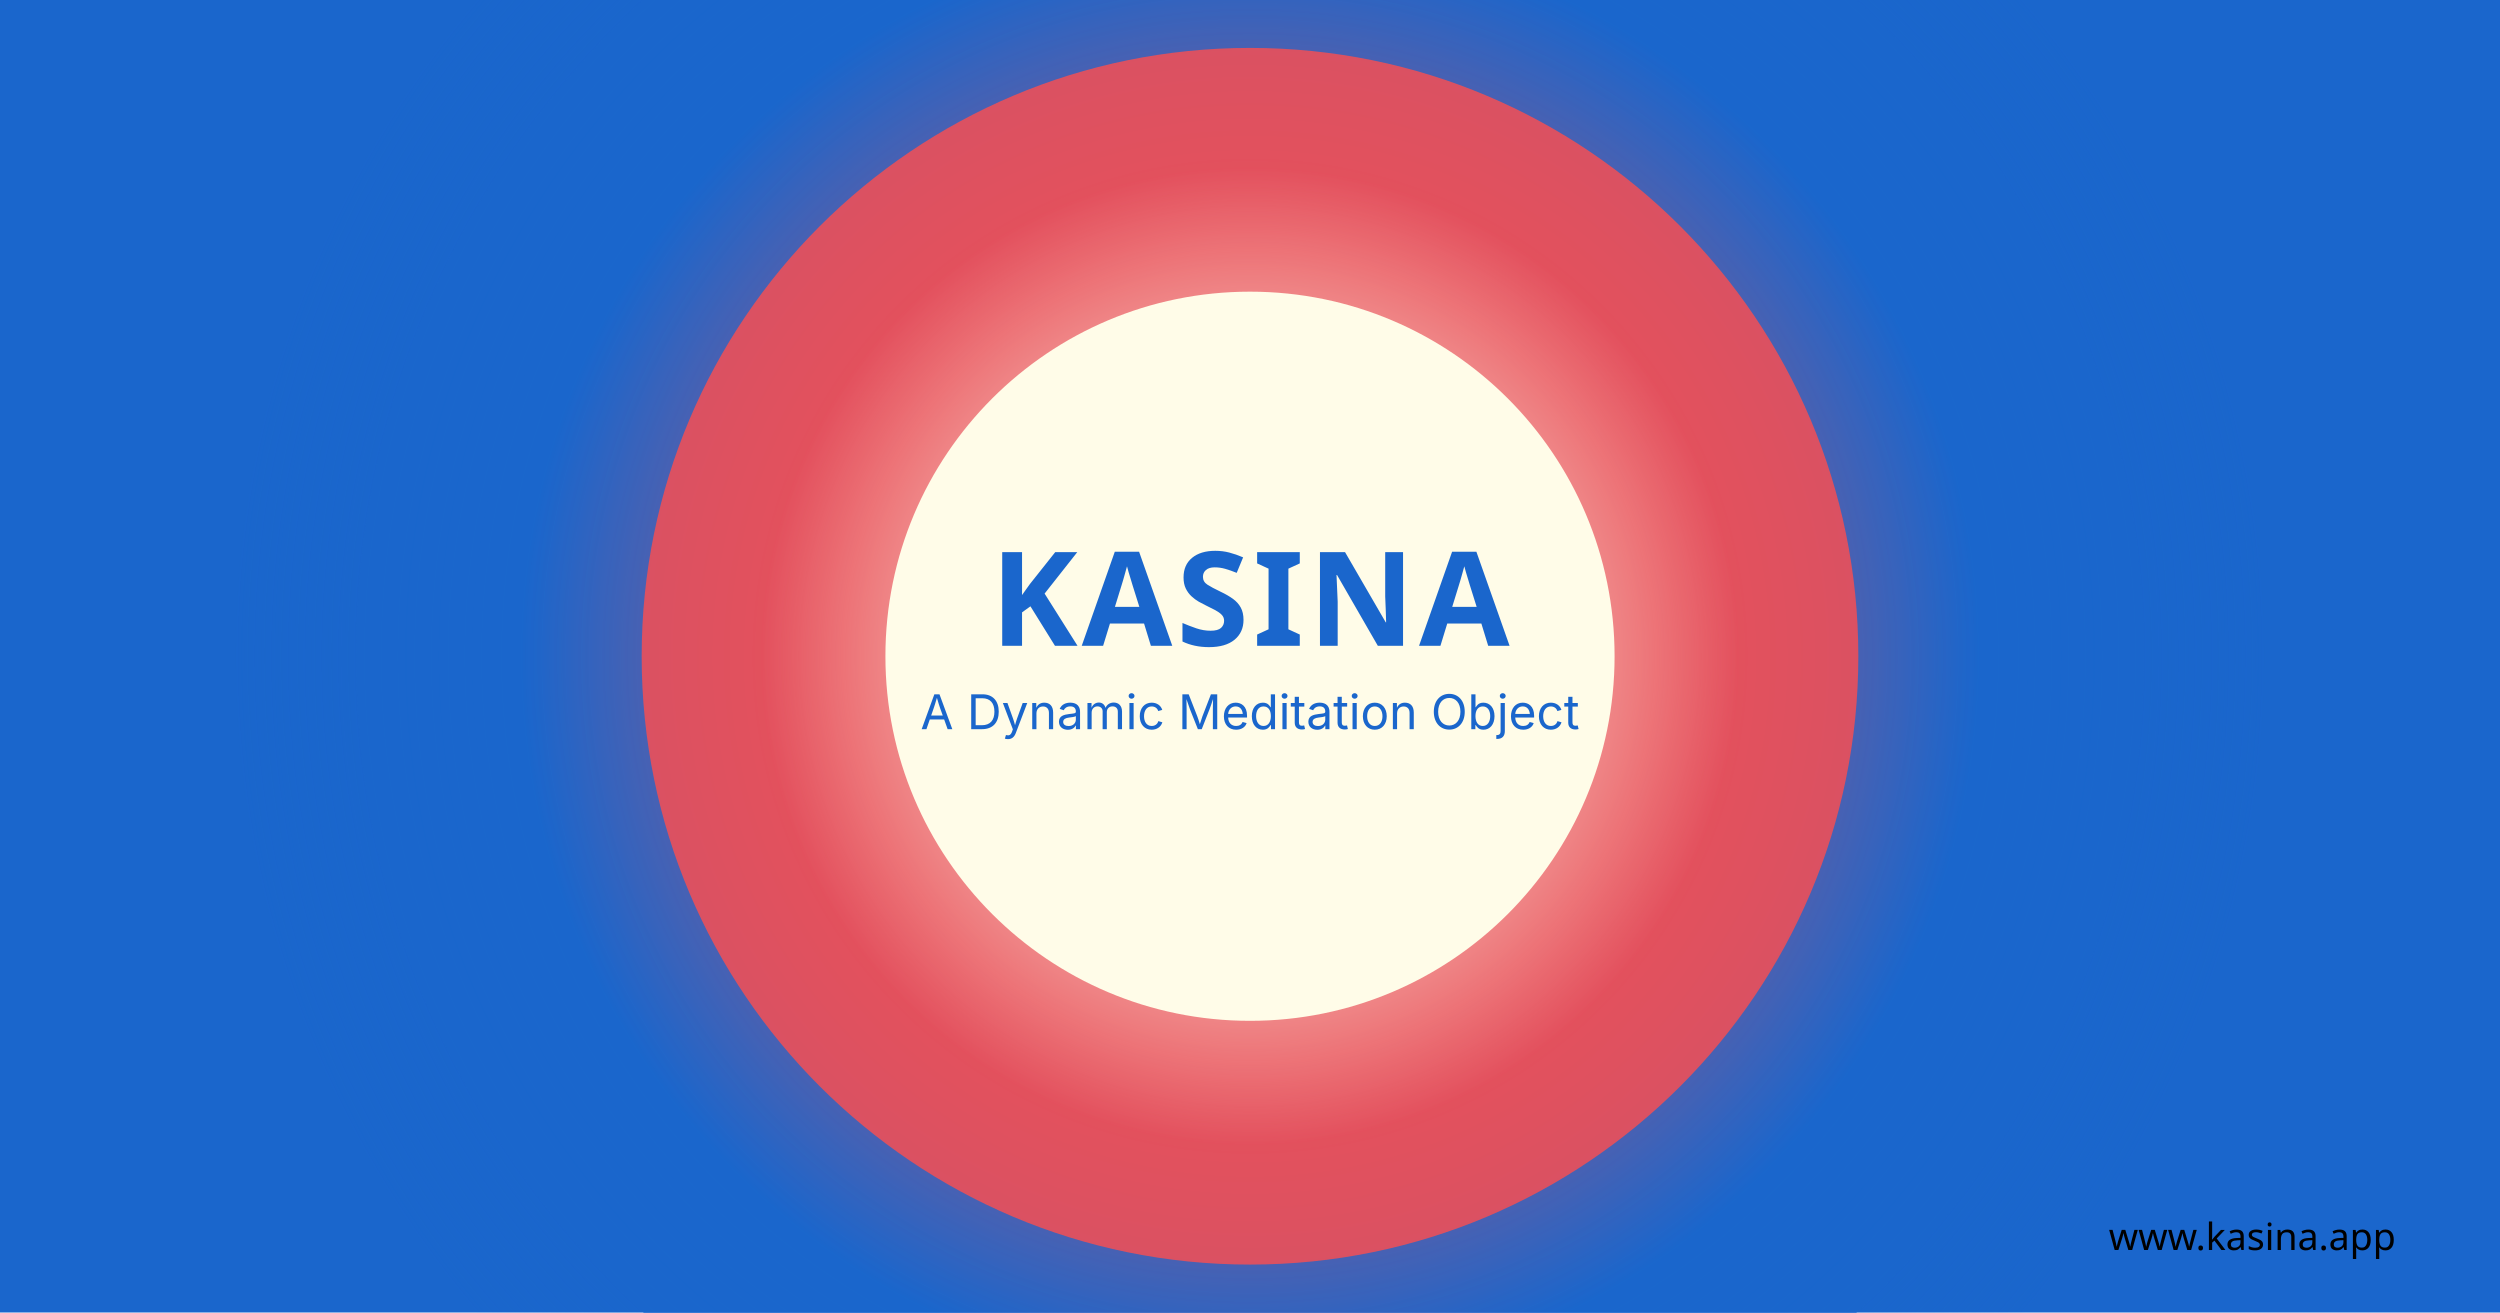
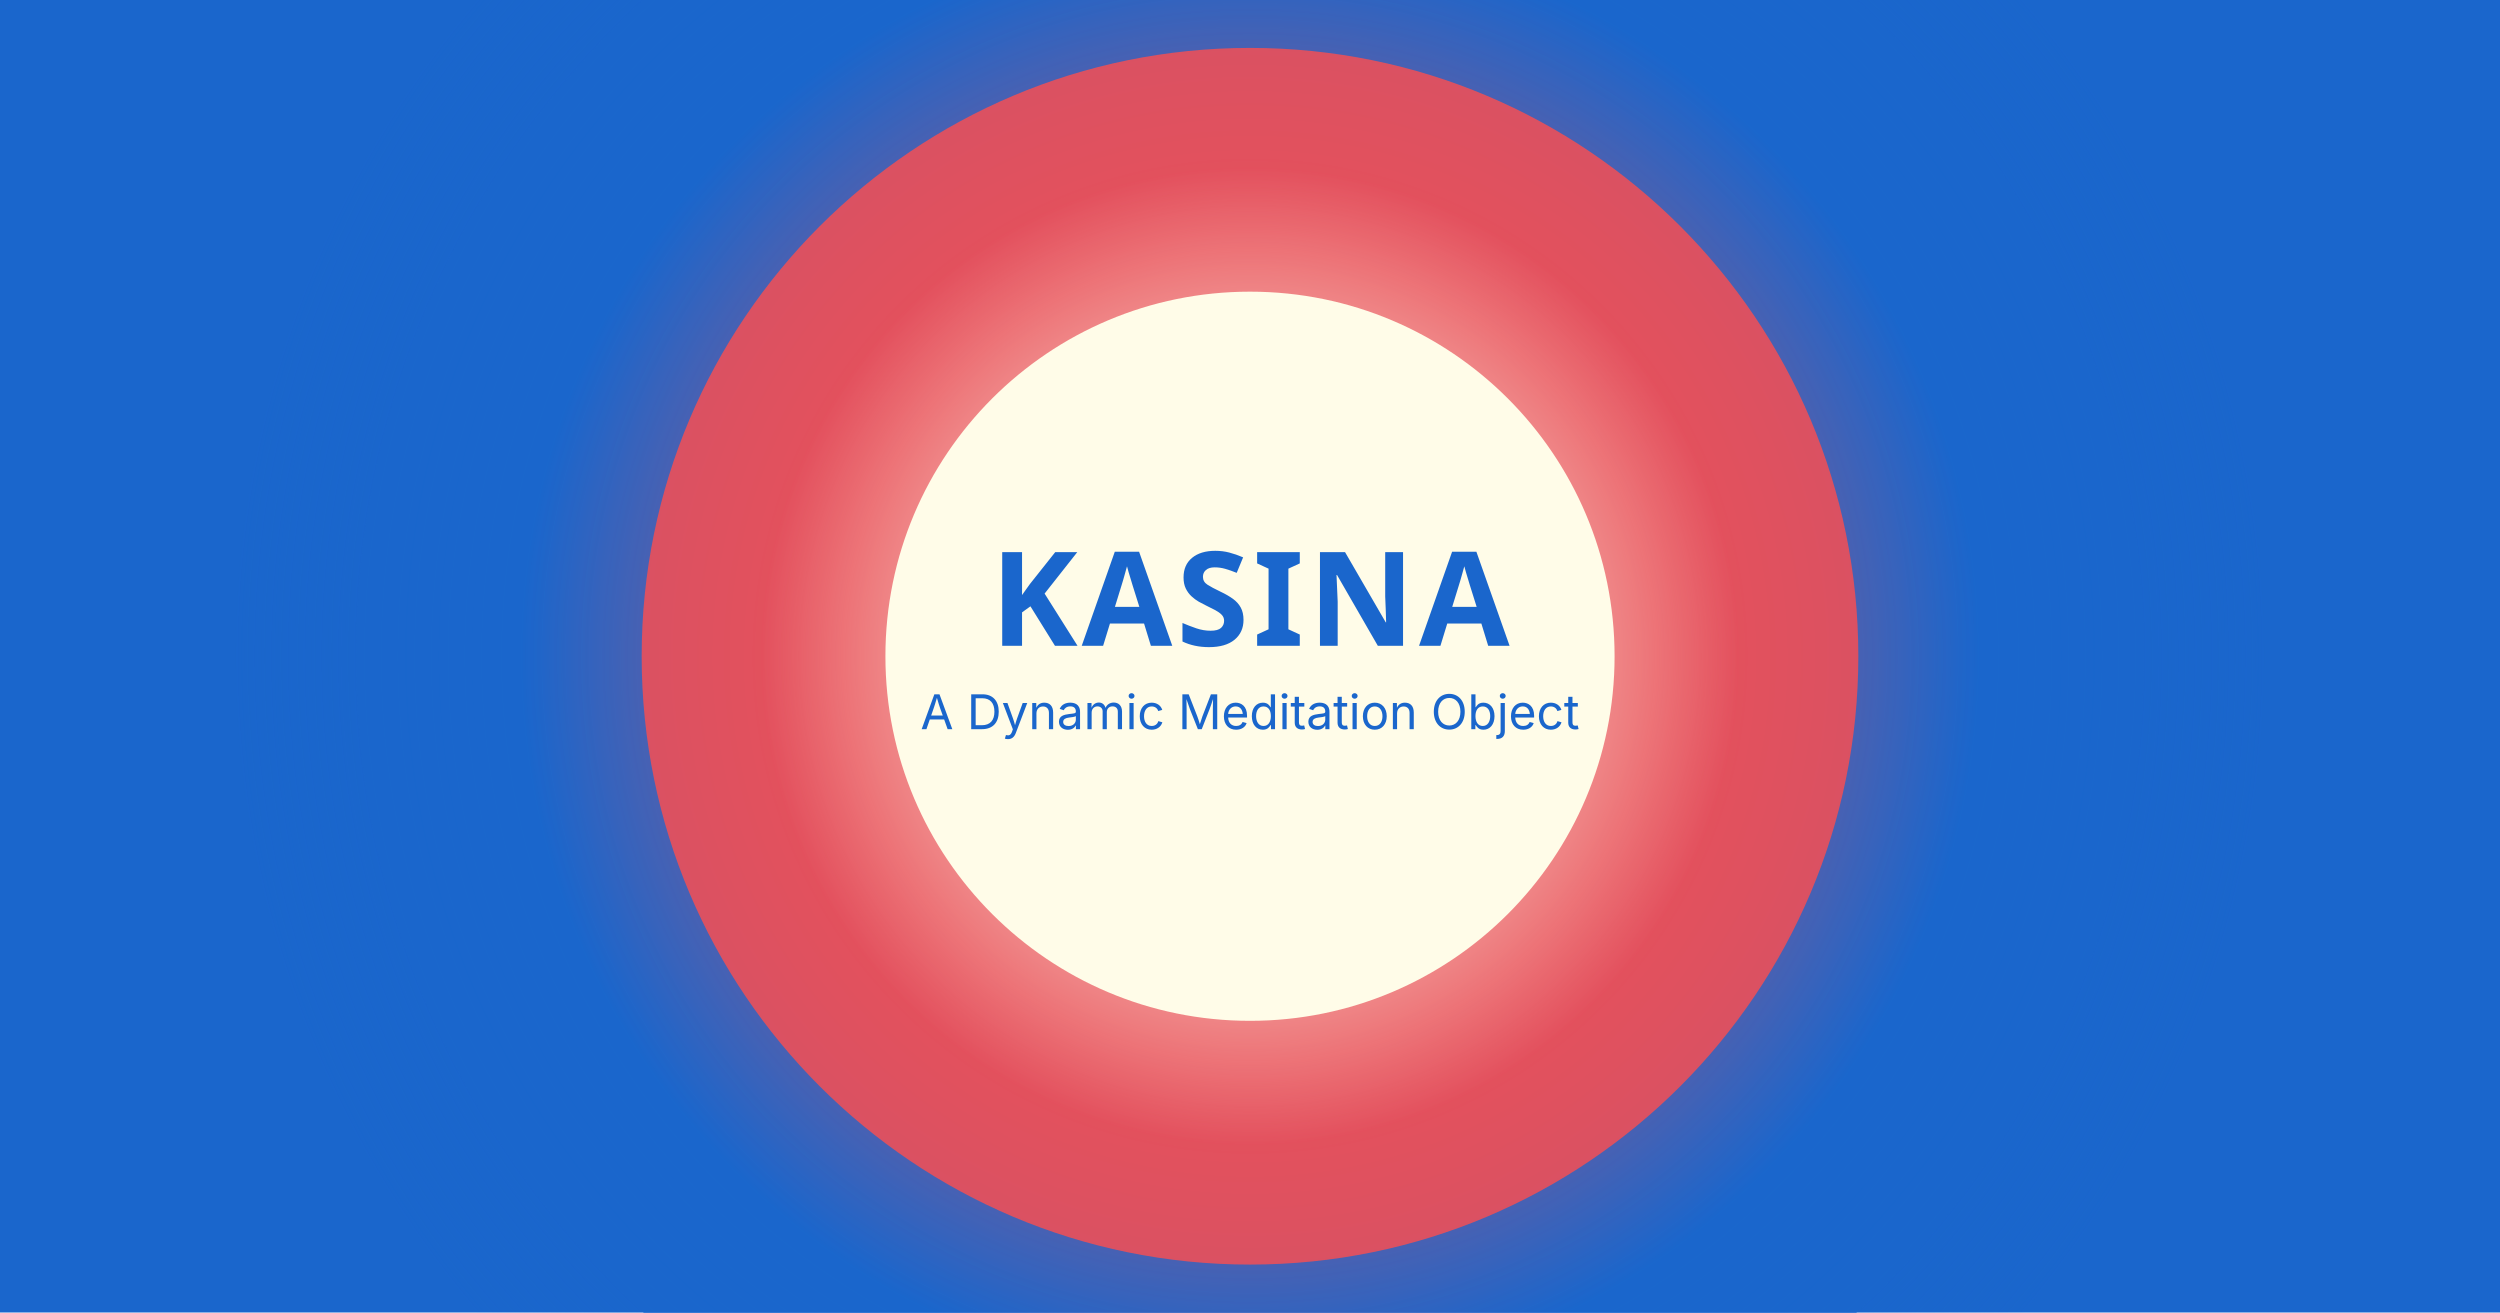
<svg xmlns="http://www.w3.org/2000/svg" width="1200" height="630" viewBox="0 0 1200 630" fill="none">
  <rect width="1200" height="630" fill="#1a66cc" />
  <circle cx="600" cy="315" r="487" fill="url(#blueGlow)" />
  <circle cx="600" cy="315" r="429" fill="#1a66cc" opacity="0.7" />
  <circle cx="600" cy="315" r="351" fill="url(#redGlow)" />
  <circle cx="600" cy="315" r="292" fill="#ff4d4d" opacity="0.8" />
  <circle cx="600" cy="315" r="234" fill="url(#whiteGlow)" />
  <circle cx="600" cy="315" r="175" fill="#FFFCE8" />
  <text x="600" y="310" font-family="Nunito, sans-serif" font-size="63" font-weight="700" letter-spacing="2px" text-anchor="middle" fill="#1a66cc" style="text-transform: uppercase;">KASINA</text>
  <text x="600" y="350" font-family="Inter, sans-serif" font-size="23" font-weight="400" text-anchor="middle" fill="#1a66cc">A Dynamic Meditation Object</text>
-   <text x="1150" y="600" font-family="Nunito, sans-serif" font-size="18" font-weight="300" text-anchor="end" fill="#000000">www.kasina.app</text>
  <defs>
    <radialGradient id="whiteGlow" cx="0.5" cy="0.5" r="0.5" fx="0.5" fy="0.5">
      <stop offset="55%" stop-color="#FFFCE8" stop-opacity="0.5" />
      <stop offset="75%" stop-color="#FFFCE8" stop-opacity="0.3" />
      <stop offset="100%" stop-color="#FFFCE8" stop-opacity="0" />
    </radialGradient>
    <radialGradient id="redGlow" cx="0.5" cy="0.5" r="0.5" fx="0.5" fy="0.5">
      <stop offset="55%" stop-color="#ff4d4d" stop-opacity="0.5" />
      <stop offset="75%" stop-color="#ff4d4d" stop-opacity="0.3" />
      <stop offset="100%" stop-color="#ff4d4d" stop-opacity="0" />
    </radialGradient>
    <radialGradient id="blueGlow" cx="0.5" cy="0.5" r="0.5" fx="0.5" fy="0.5">
      <stop offset="55%" stop-color="#1a66cc" stop-opacity="0.5" />
      <stop offset="75%" stop-color="#1a66cc" stop-opacity="0.3" />
      <stop offset="100%" stop-color="#1a66cc" stop-opacity="0" />
    </radialGradient>
  </defs>
</svg>
